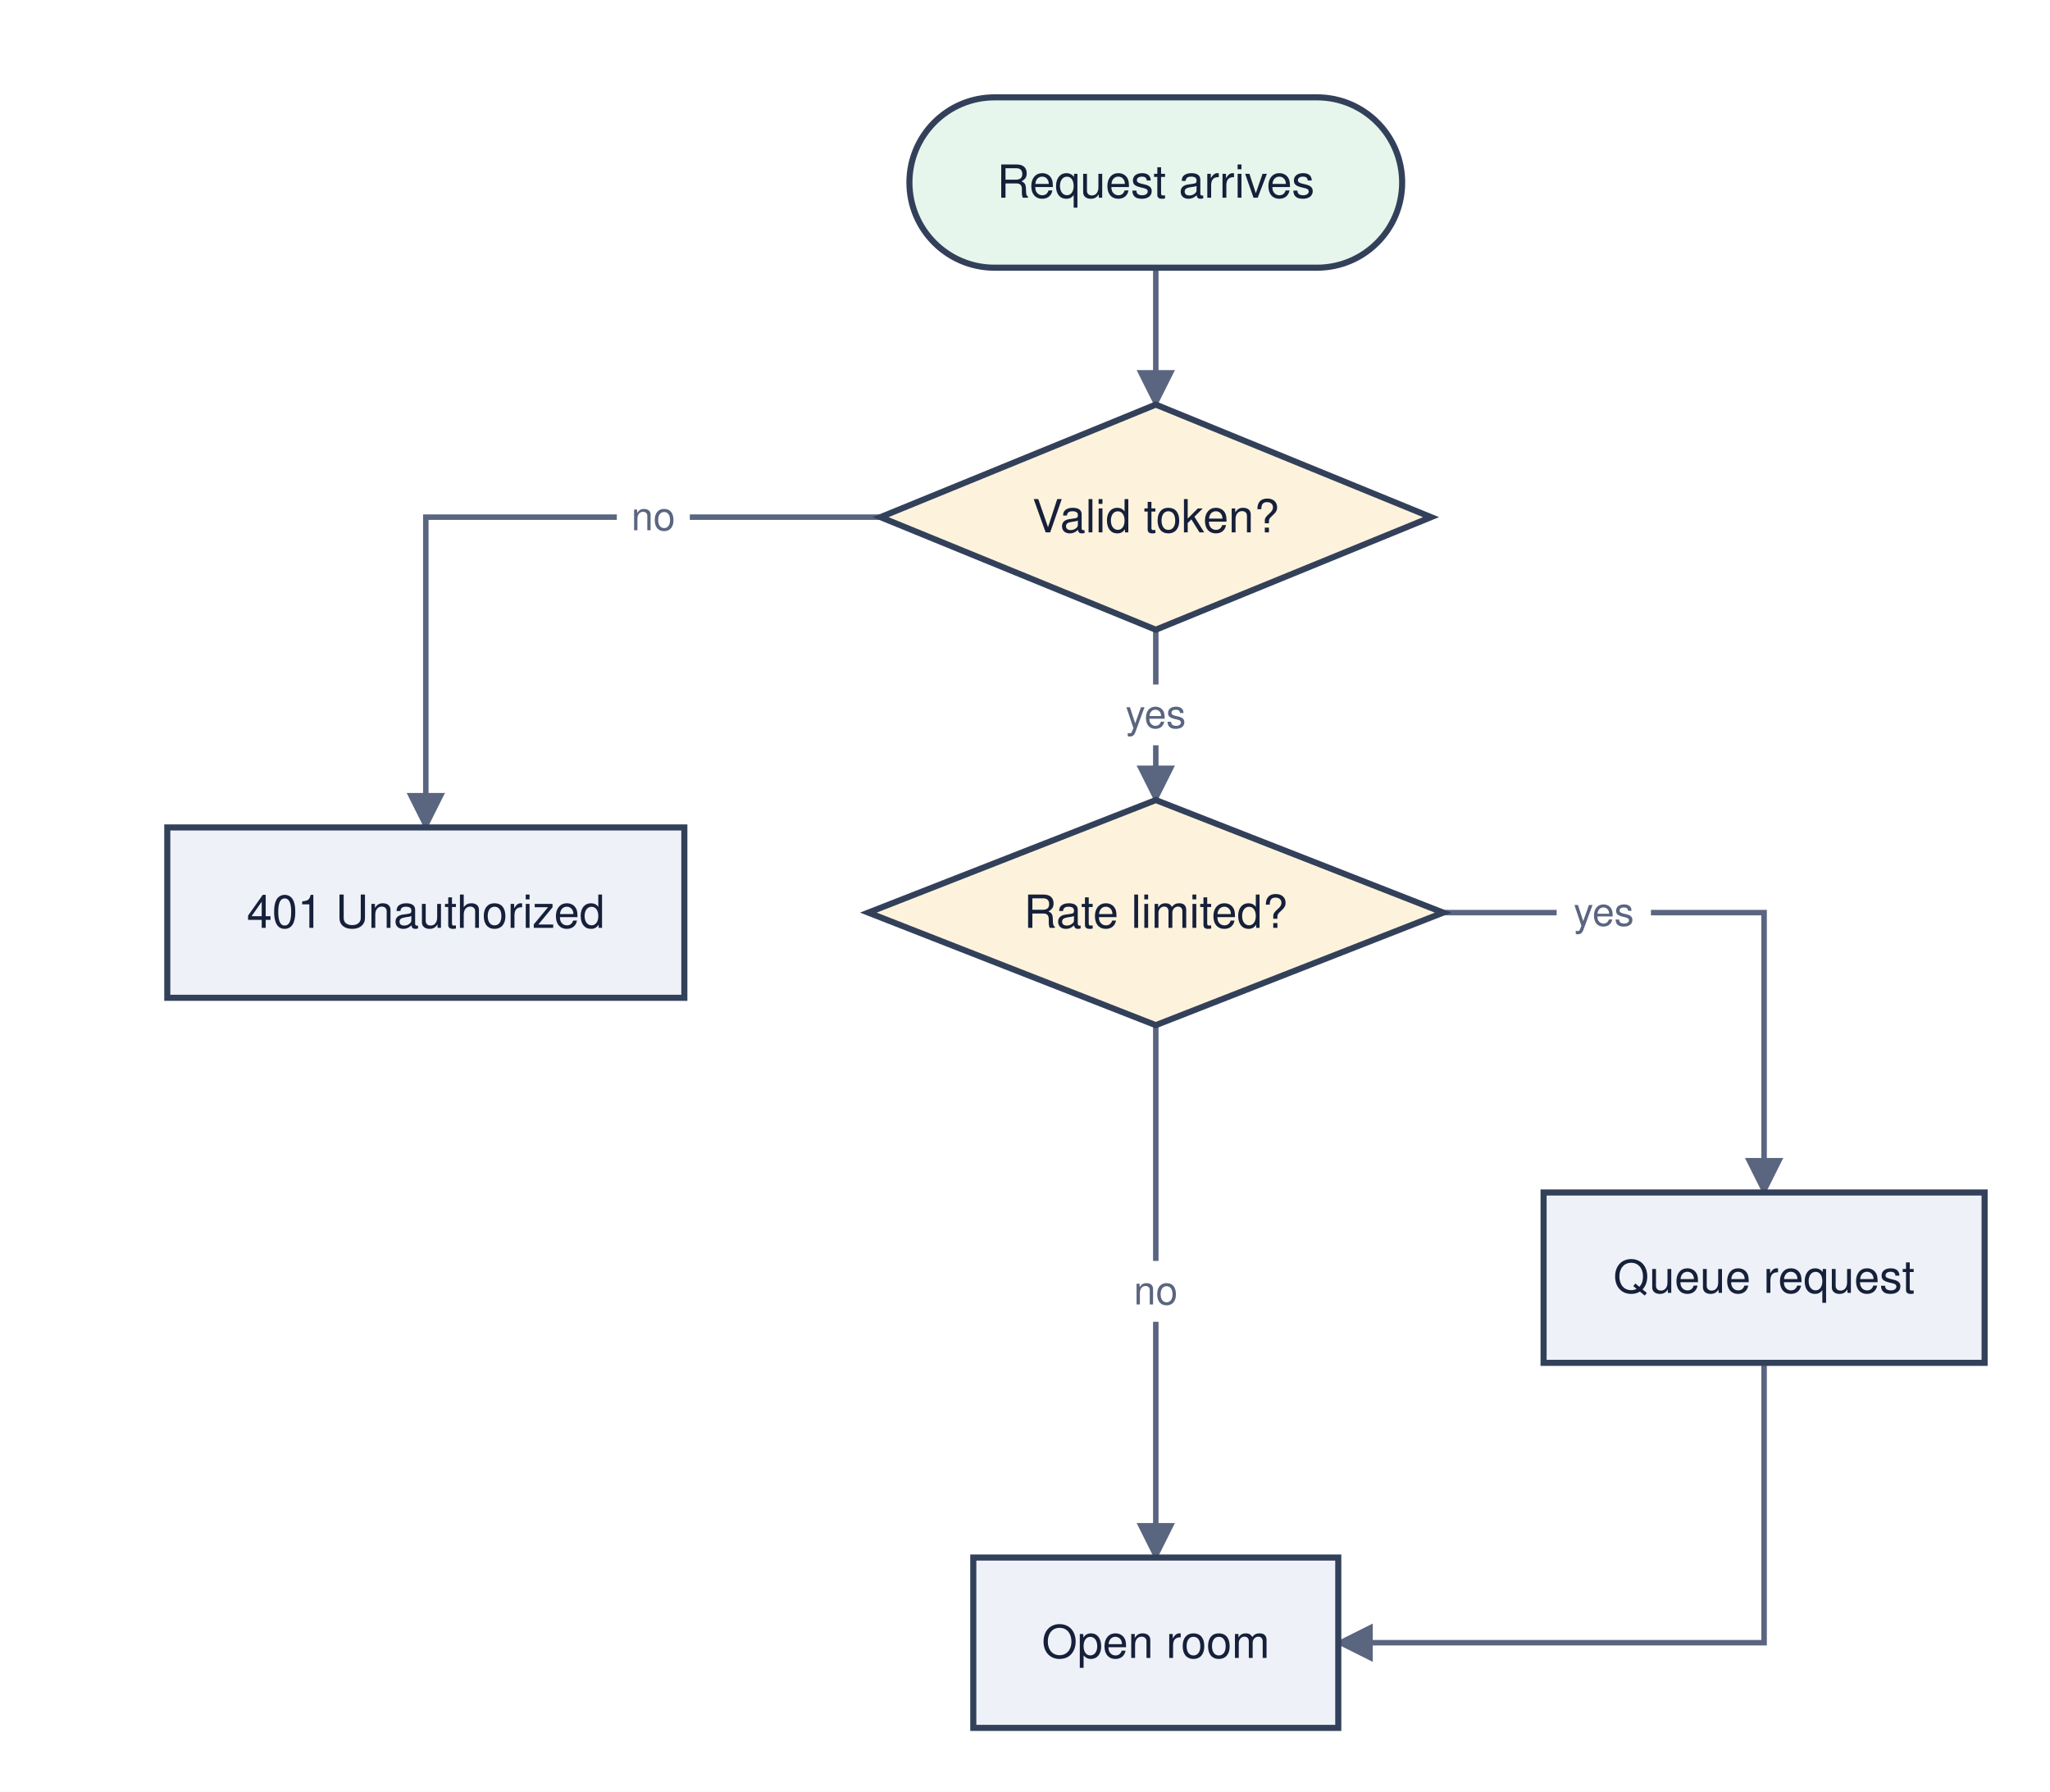
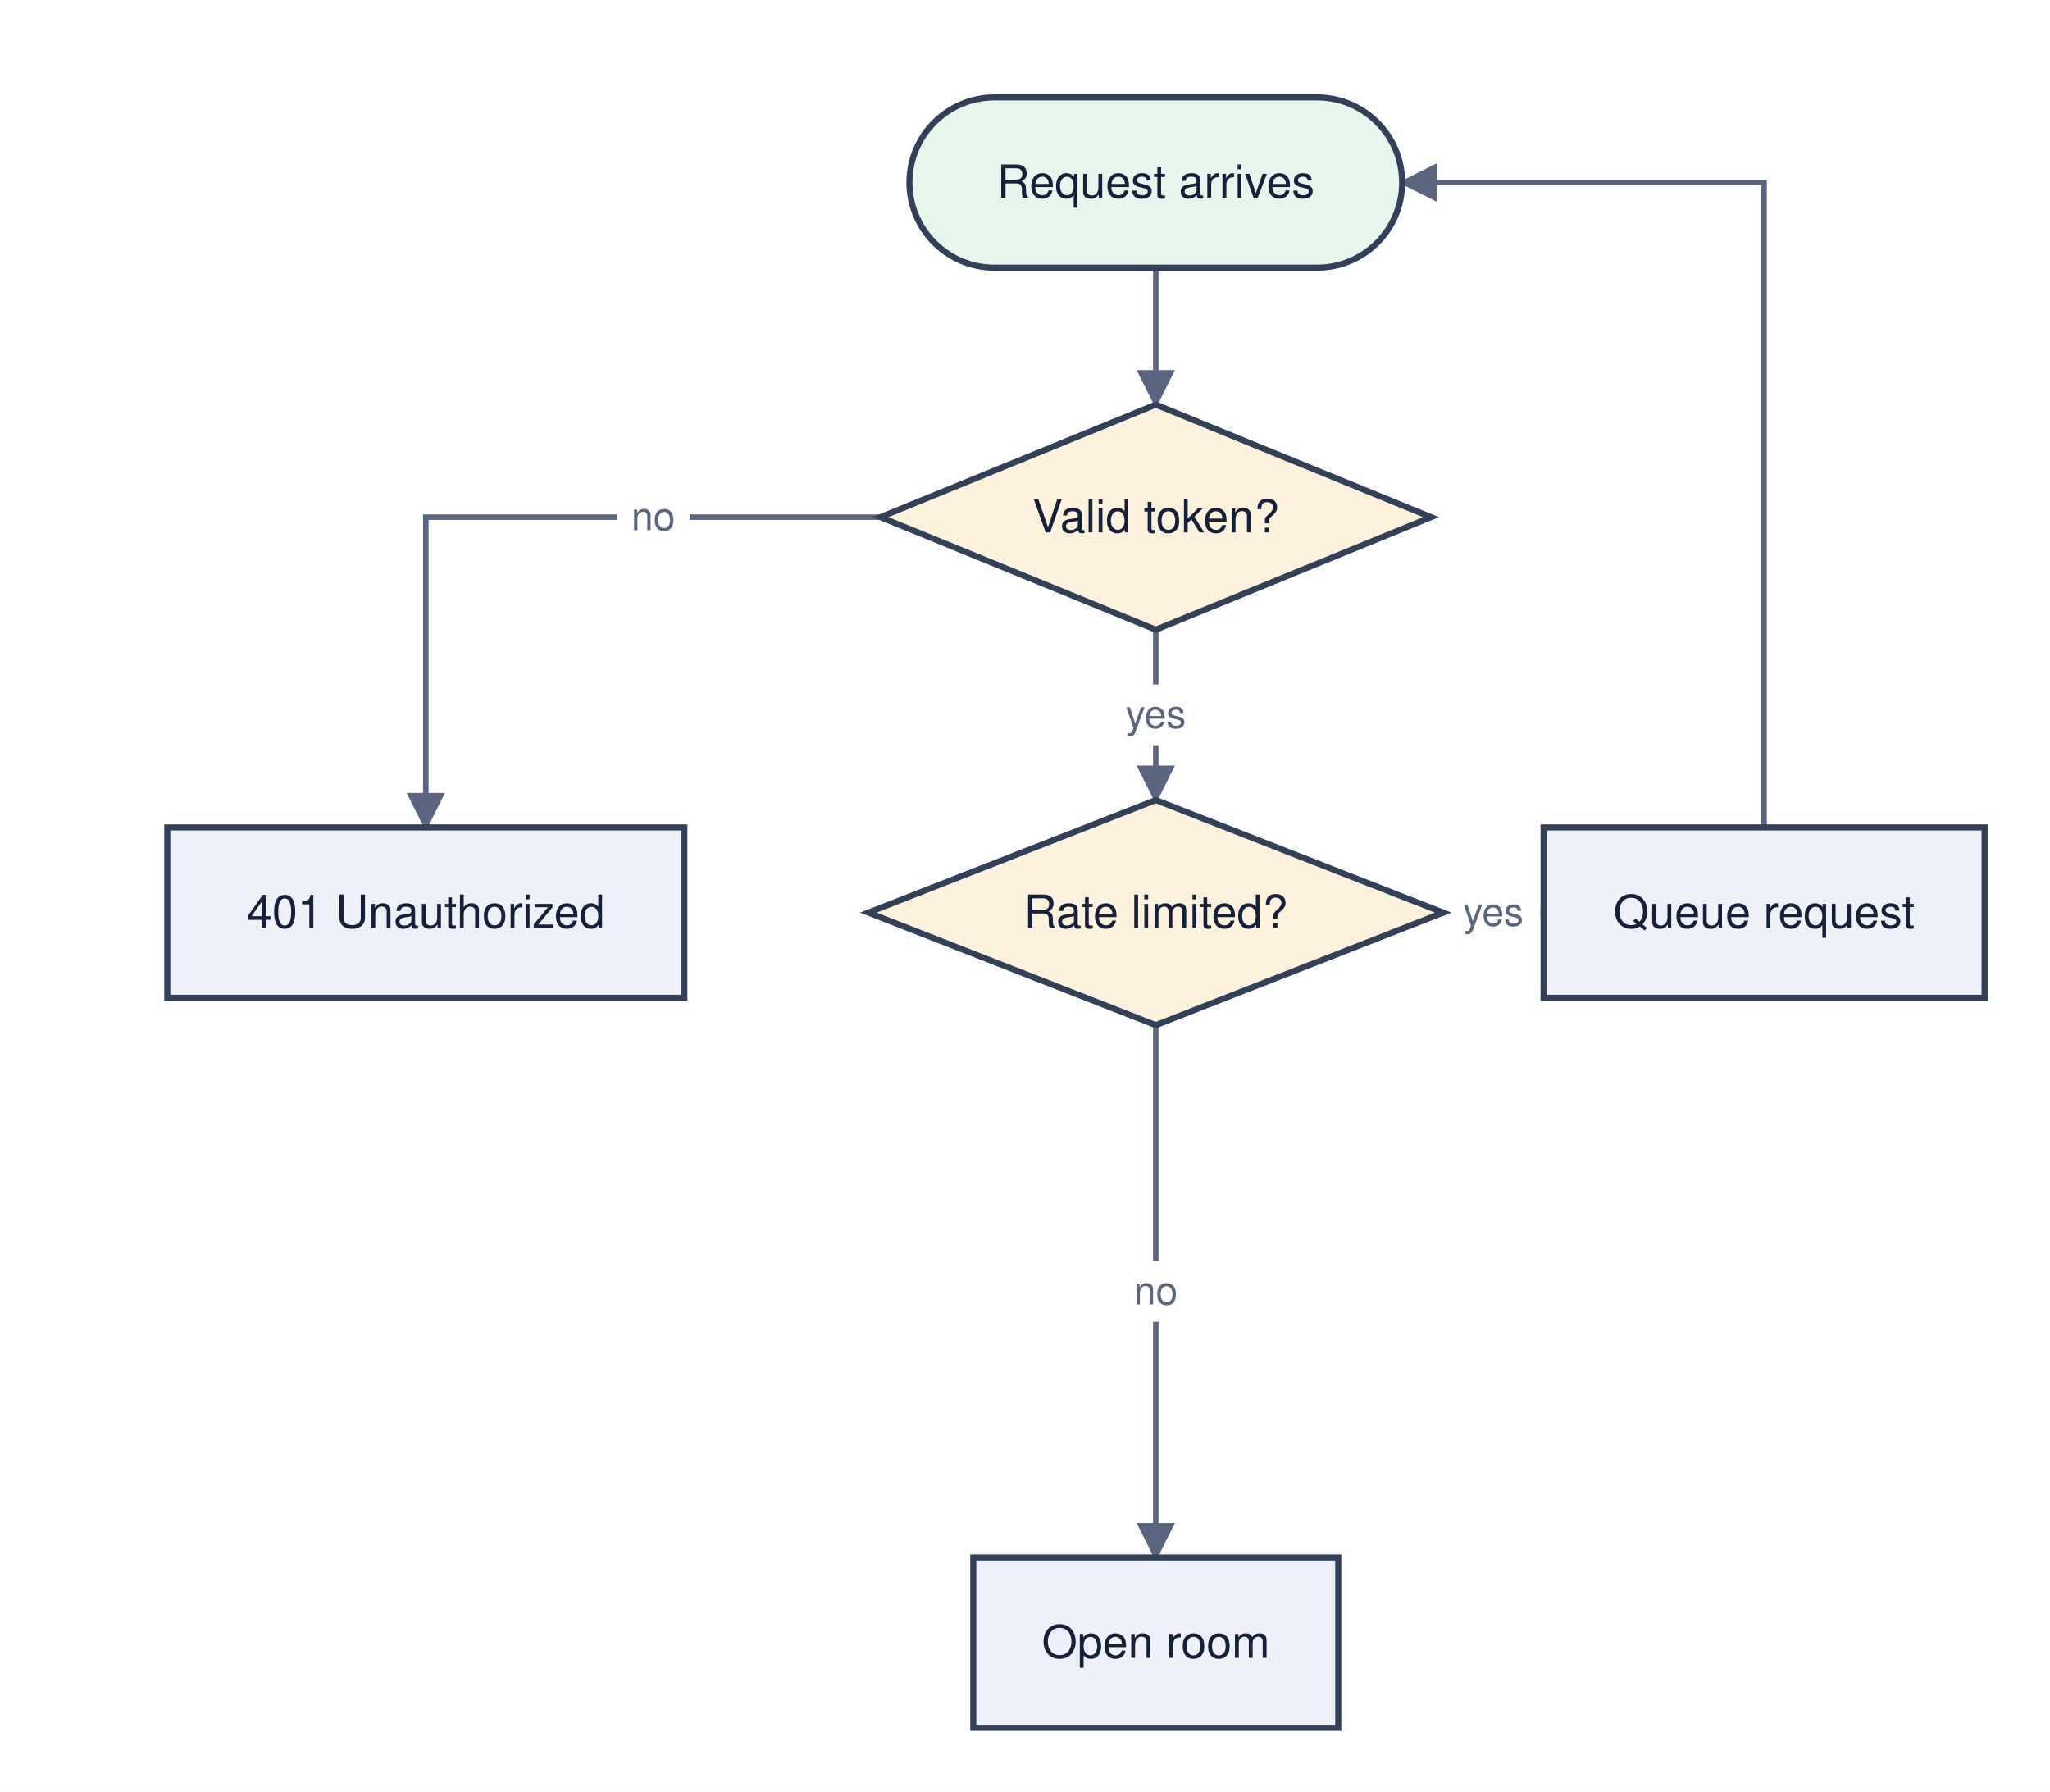
<svg xmlns="http://www.w3.org/2000/svg" width="674" height="589" viewBox="0 0 674 589">
  <defs>
    <marker id="ablauf-arrow" viewBox="0 0 10 10" refX="9" refY="5" markerWidth="7" markerHeight="7" orient="auto-start-reverse">
      <path d="M0,0 L10,5 L0,10 z" fill="#5a6580" />
    </marker>
    <marker id="ablauf-arrow-accent" viewBox="0 0 10 10" refX="9" refY="5" markerWidth="7" markerHeight="7" orient="auto-start-reverse">
      <path d="M0,0 L10,5 L0,10 z" fill="#c2410c" />
    </marker>
  </defs>
  <rect x="0" y="0" width="674" height="589" fill="#ffffff" />
  <path d="M380,88 L380,133" fill="none" stroke="#5a6580" stroke-width="1.8" marker-end="url(#ablauf-arrow)" />
  <path d="M289.5,170 L140,170 L140,272" fill="none" stroke="#5a6580" stroke-width="1.8" marker-end="url(#ablauf-arrow)" />
  <rect x="202.8" y="160" width="24" height="20" rx="4" fill="#ffffff" />
  <text x="214.8" y="174.3" text-anchor="middle" font-family="Helvetica, Arial, sans-serif" font-size="13" fill="#5a6580">no</text>
  <path d="M380,207 L380,263" fill="none" stroke="#5a6580" stroke-width="1.8" marker-end="url(#ablauf-arrow)" />
  <rect x="364.5" y="225" width="31" height="20" rx="4" fill="#ffffff" />
  <text x="380" y="239.3" text-anchor="middle" font-family="Helvetica, Arial, sans-serif" font-size="13" fill="#5a6580">yes</text>
  <path d="M380,337 L380,512" fill="none" stroke="#5a6580" stroke-width="1.8" marker-end="url(#ablauf-arrow)" />
  <rect x="368" y="414.5" width="24" height="20" rx="4" fill="#ffffff" />
  <text x="380" y="428.8" text-anchor="middle" font-family="Helvetica, Arial, sans-serif" font-size="13" fill="#5a6580">no</text>
-   <path d="M474.5,300 L580,300 L580,392" fill="none" stroke="#5a6580" stroke-width="1.8" marker-end="url(#ablauf-arrow)" />
-   <rect x="511.8" y="290" width="31" height="20" rx="4" fill="#ffffff" />
-   <text x="527.3" y="304.3" text-anchor="middle" font-family="Helvetica, Arial, sans-serif" font-size="13" fill="#5a6580">yes</text>
-   <path d="M580,448 L580,540 L440,540" fill="none" stroke="#5a6580" stroke-width="1.8" marker-end="url(#ablauf-arrow)" />
+   <path d="M474.5,300 L507.5,300" fill="none" stroke="#5a6580" stroke-width="1.8" marker-end="url(#ablauf-arrow)" />
+   <rect x="475.5" y="290" width="31" height="20" rx="4" fill="#ffffff" />
+   <text x="491" y="304.3" text-anchor="middle" font-family="Helvetica, Arial, sans-serif" font-size="13" fill="#5a6580">yes</text>
+   <path d="M580,272 L580,60 L461,60" fill="none" stroke="#5a6580" stroke-width="1.8" marker-end="url(#ablauf-arrow)" />
  <rect x="299" y="32" width="162" height="56" rx="28" fill="#e6f6ec" stroke="#33405a" stroke-width="2" />
  <text x="380" y="65" text-anchor="middle" font-family="Helvetica, Arial, sans-serif" font-size="15" fill="#16203a">Request arrives</text>
  <polygon points="380,133 470.5,170 380,207 289.5,170" fill="#fdf3dd" stroke="#33405a" stroke-width="2" />
  <text x="380" y="175" text-anchor="middle" font-family="Helvetica, Arial, sans-serif" font-size="15" fill="#16203a">Valid token?</text>
  <rect x="55" y="272" width="170" height="56" rx="0" fill="#eef2f8" stroke="#33405a" stroke-width="2" />
  <text x="140" y="305" text-anchor="middle" font-family="Helvetica, Arial, sans-serif" font-size="15" fill="#16203a">401 Unauthorized</text>
  <polygon points="380,263 474.5,300 380,337 285.5,300" fill="#fdf3dd" stroke="#33405a" stroke-width="2" />
  <text x="380" y="305" text-anchor="middle" font-family="Helvetica, Arial, sans-serif" font-size="15" fill="#16203a">Rate limited?</text>
  <rect x="320" y="512" width="120" height="56" rx="0" fill="#eef2f8" stroke="#33405a" stroke-width="2" />
  <text x="380" y="545" text-anchor="middle" font-family="Helvetica, Arial, sans-serif" font-size="15" fill="#16203a">Open room</text>
-   <rect x="507.5" y="392" width="145" height="56" rx="0" fill="#eef2f8" stroke="#33405a" stroke-width="2" />
-   <text x="580" y="425" text-anchor="middle" font-family="Helvetica, Arial, sans-serif" font-size="15" fill="#16203a">Queue request</text>
+   <rect x="507.5" y="272" width="145" height="56" rx="0" fill="#eef2f8" stroke="#33405a" stroke-width="2" />
+   <text x="580" y="305" text-anchor="middle" font-family="Helvetica, Arial, sans-serif" font-size="15" fill="#16203a">Queue request</text>
</svg>
